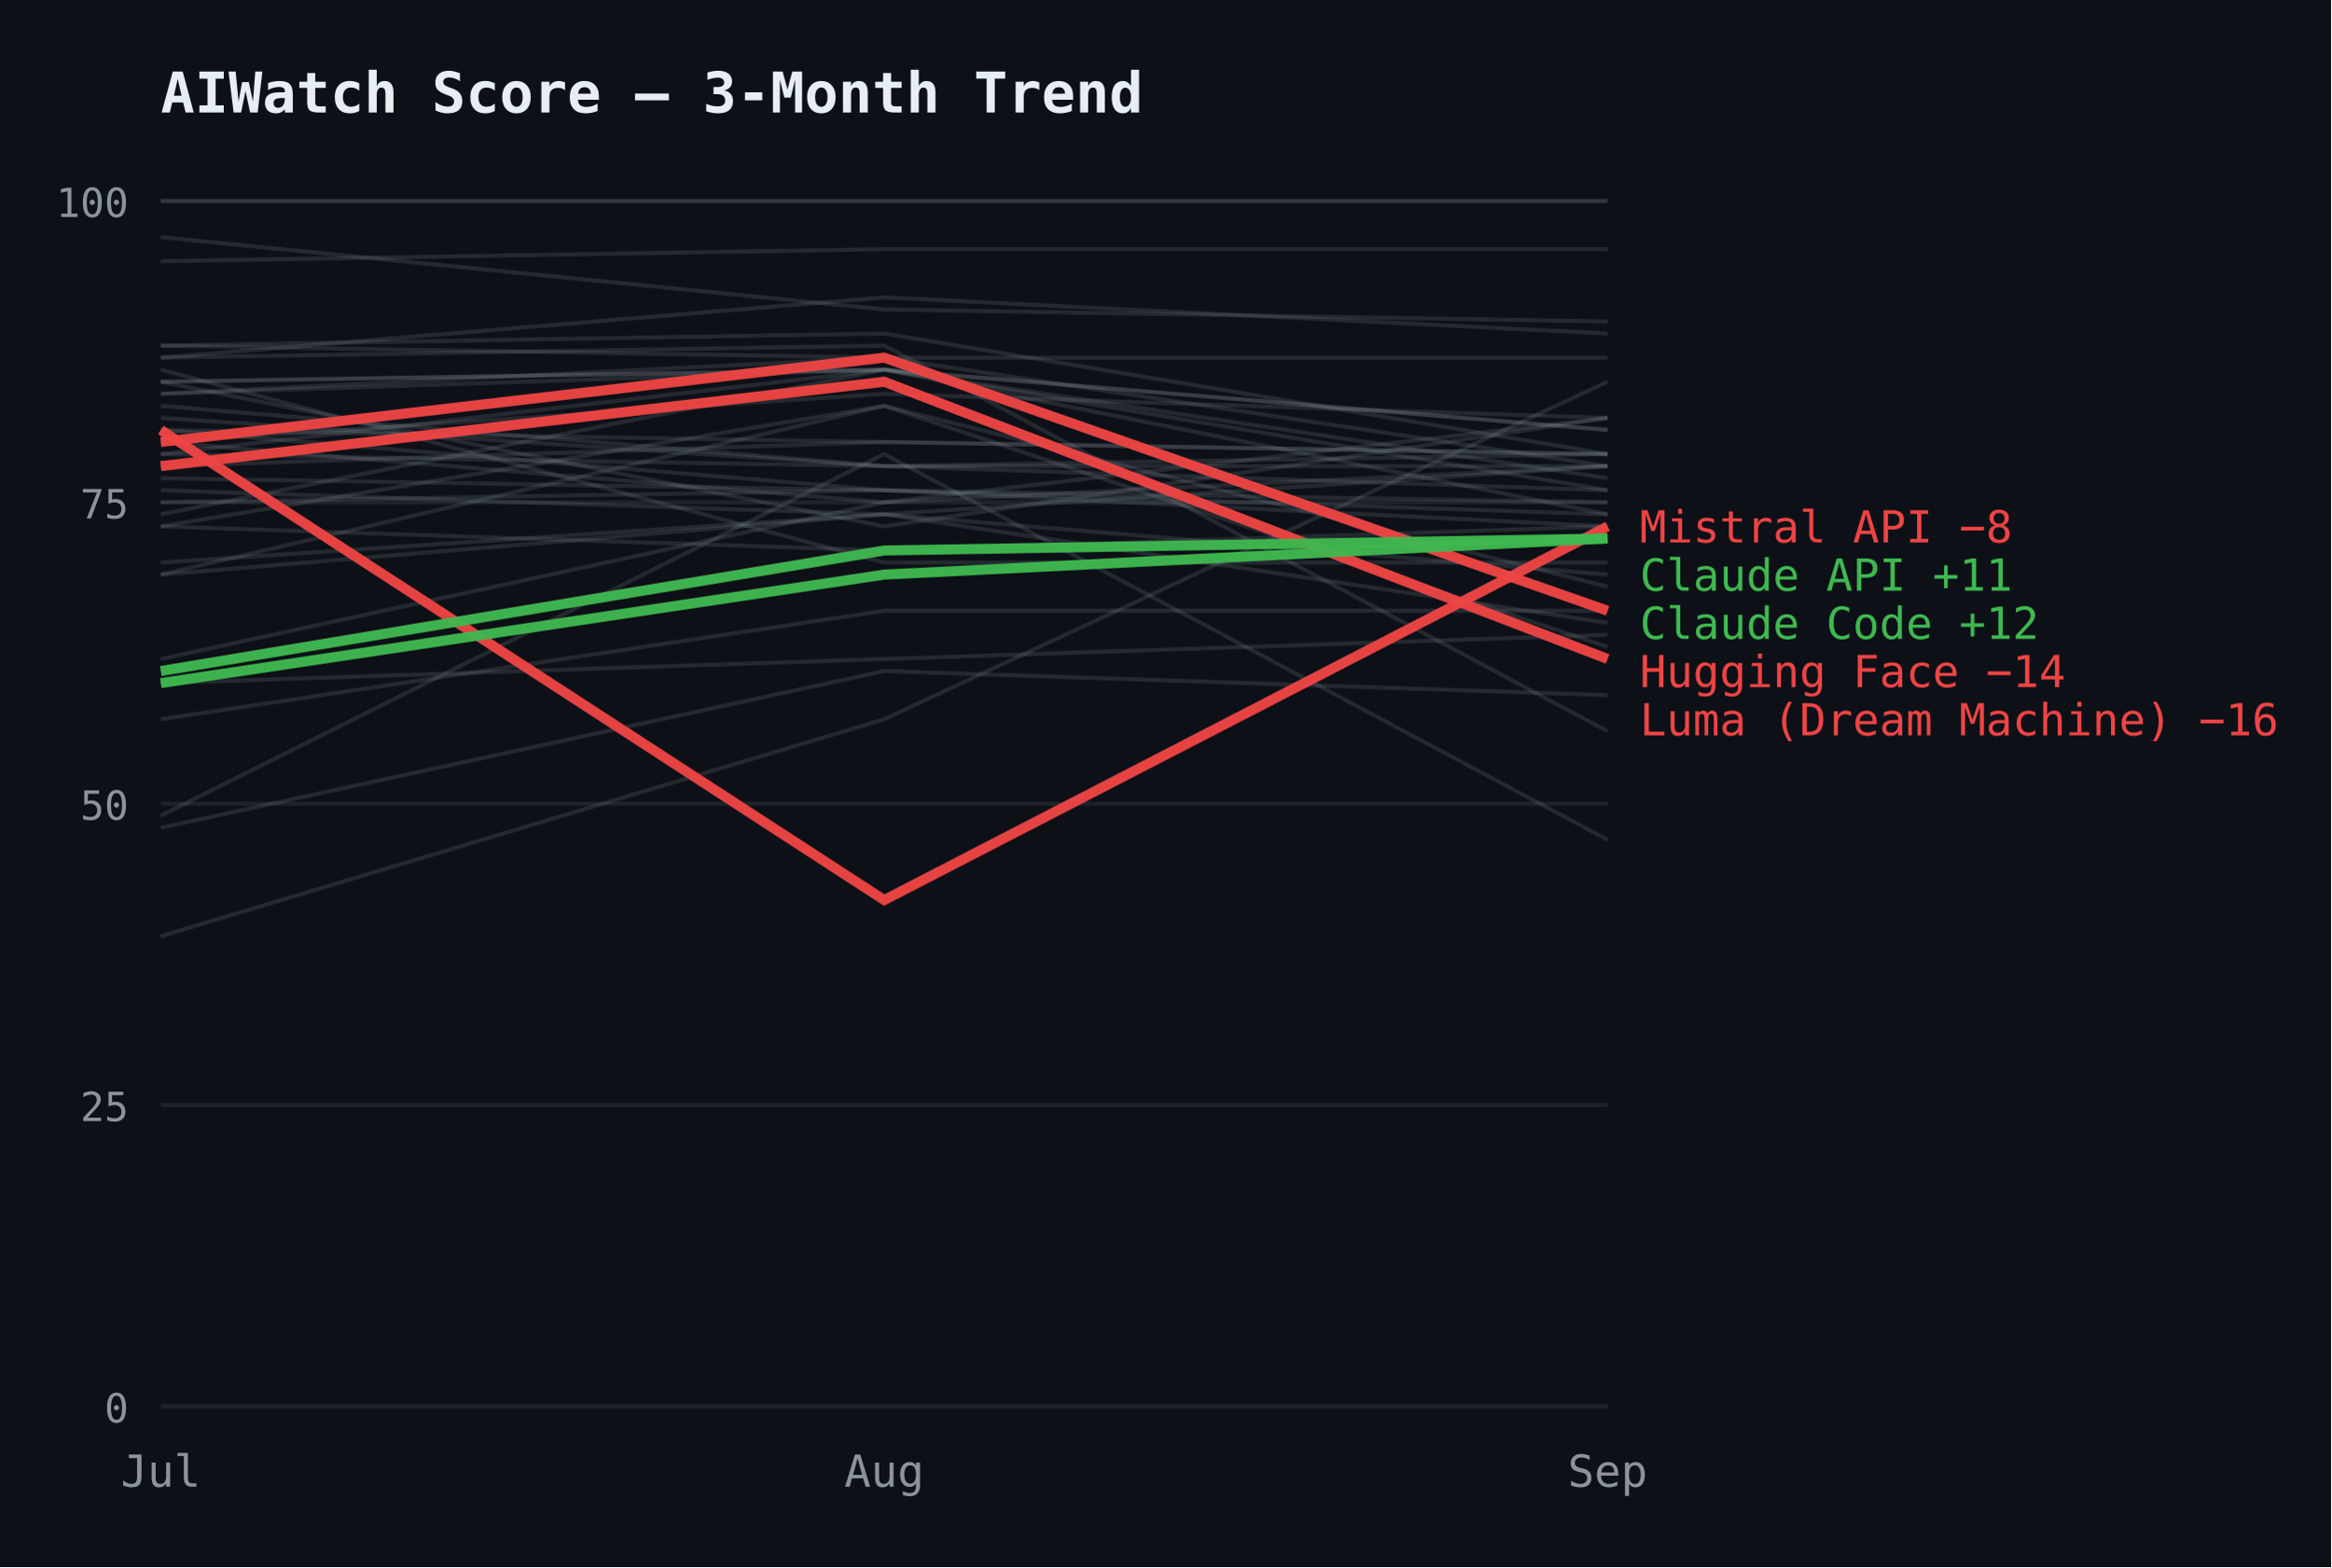
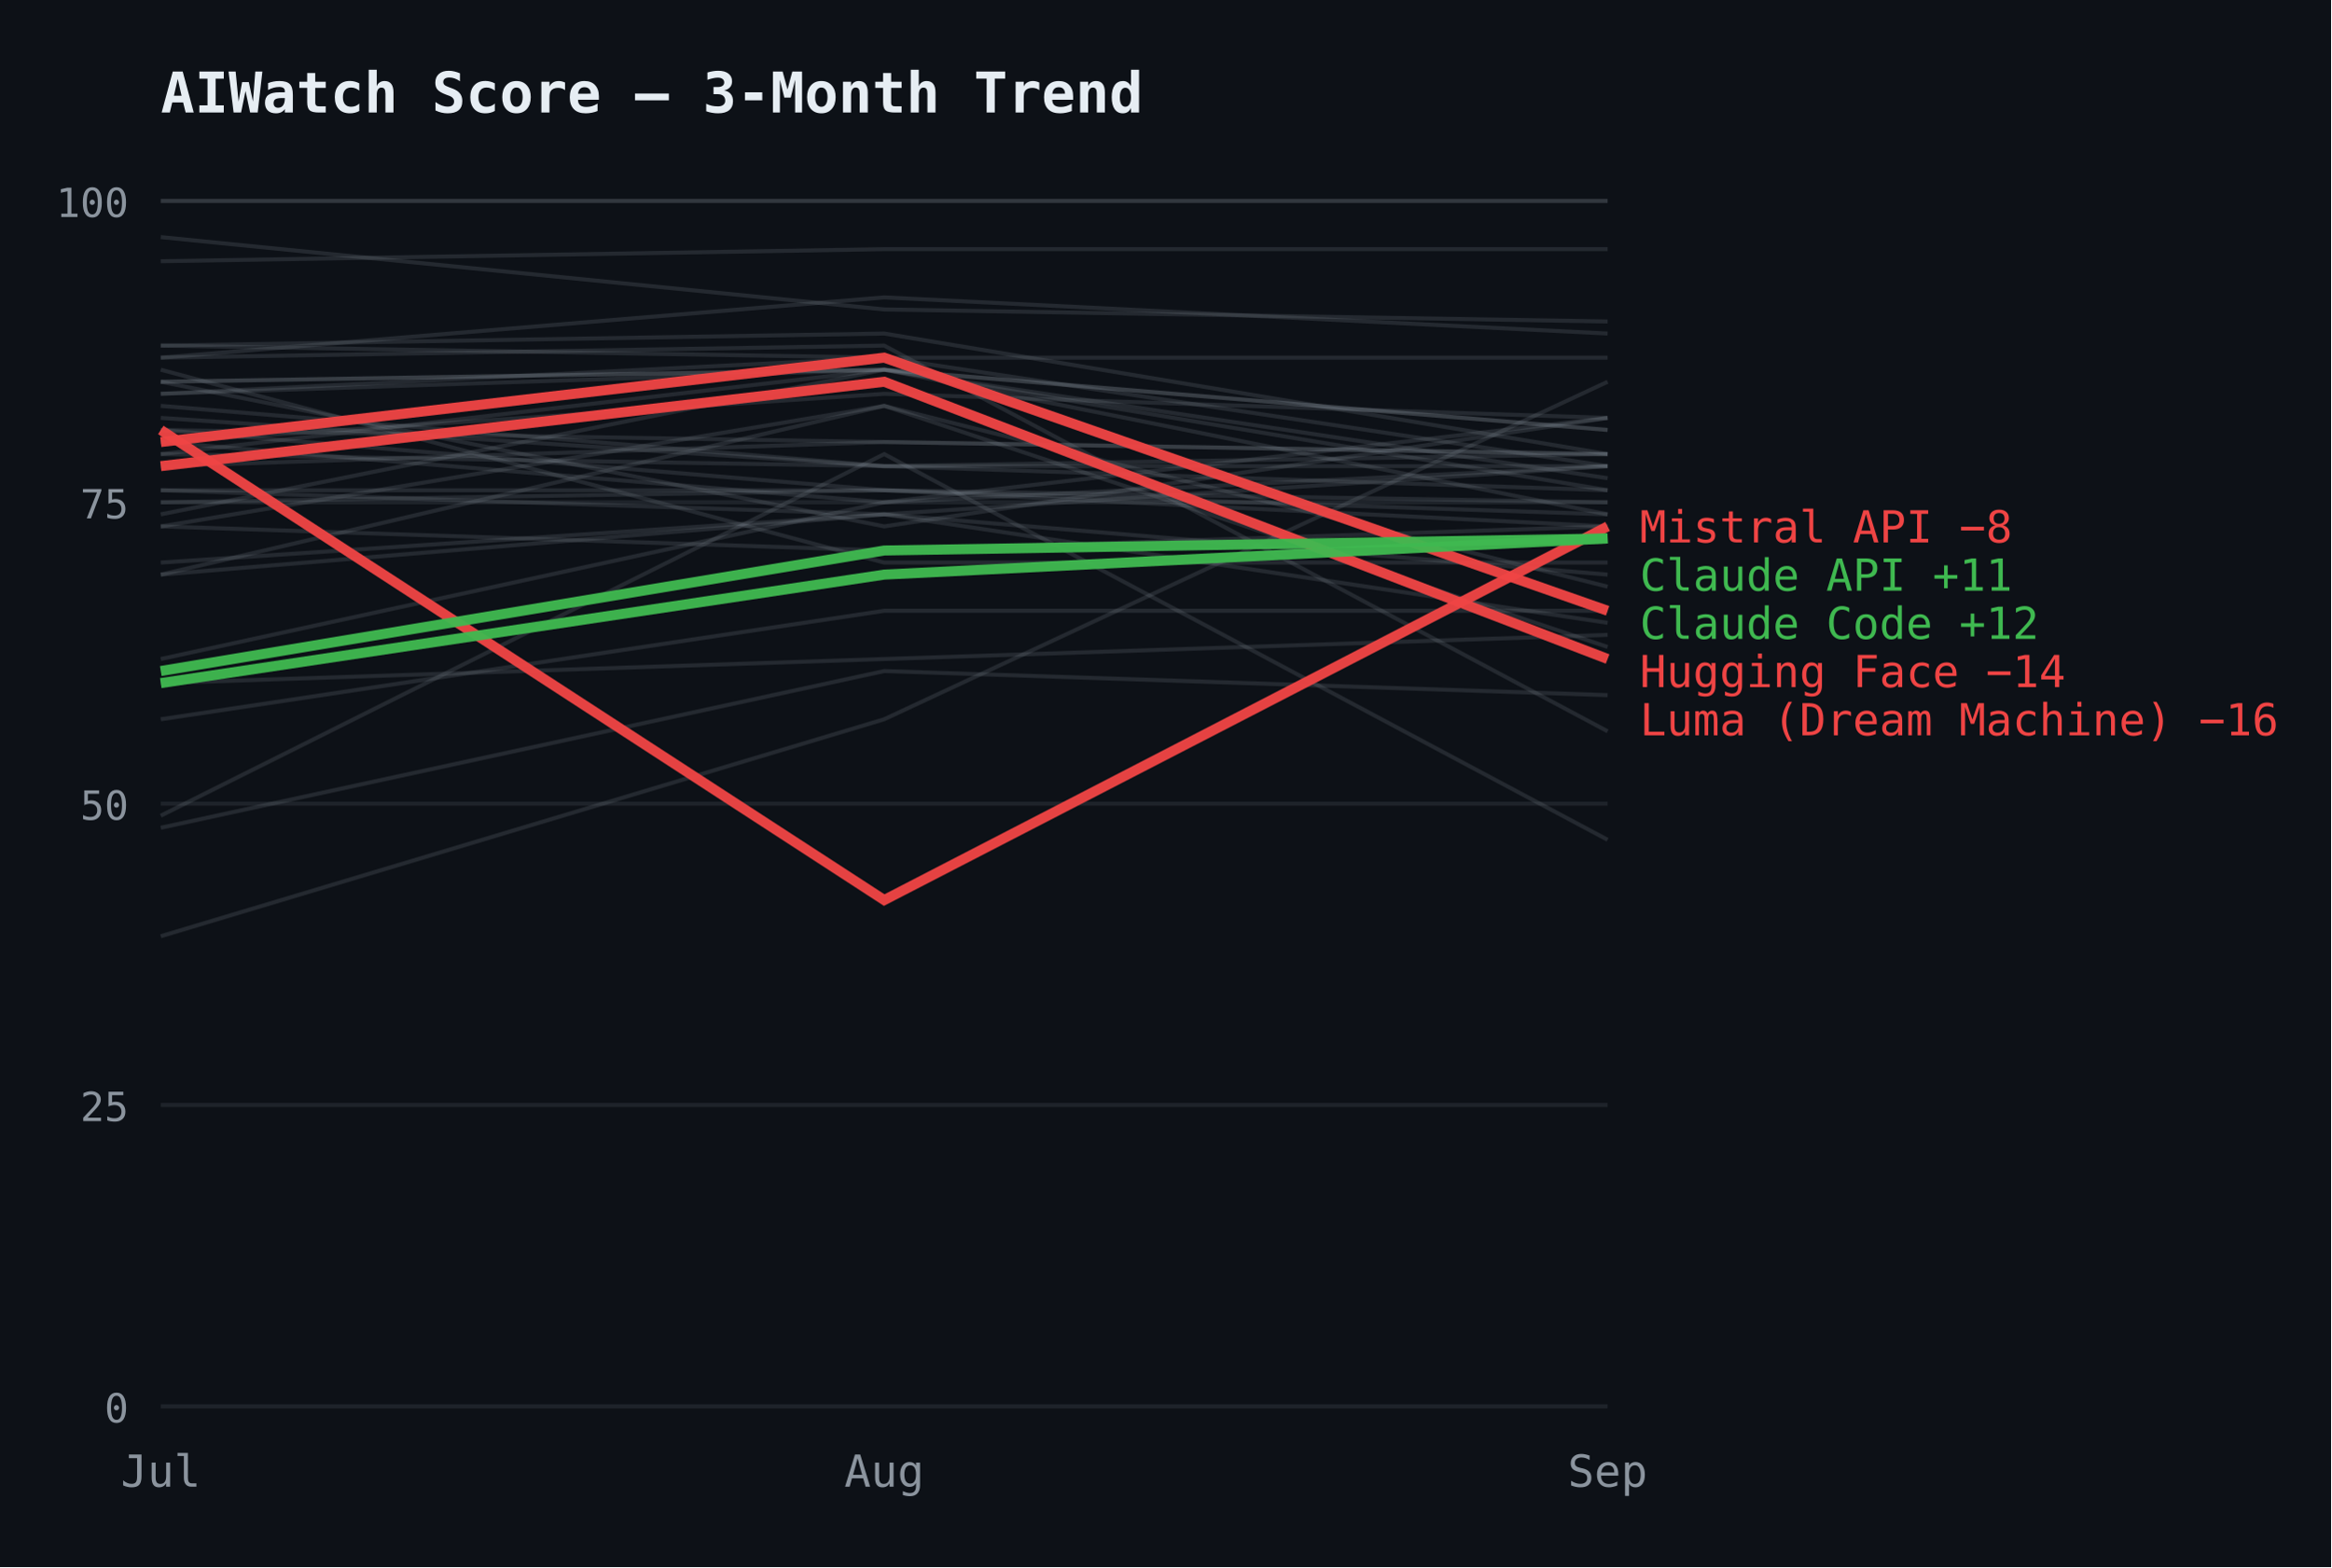
<svg xmlns="http://www.w3.org/2000/svg" viewBox="0 0 580 390" width="580" height="390">
  <style>
    .chart-bg { fill: #0d1117; }
    .chart-title { fill: #e6edf3; }
  </style>
  <rect class="chart-bg" width="100%" height="100%" fill="#0d1117" />
  <text x="40" y="28" fill="#e6edf3" font-size="14" font-weight="600" font-family="ui-monospace,monospace" class="chart-title">AIWatch Score — 3-Month Trend</text>
  <line x1="40" y1="350" x2="400" y2="350" stroke="#30363d" stroke-width="1" opacity="0.5" />
  <text x="32" y="354" fill="#8b949e" font-size="10" font-family="ui-monospace,monospace" text-anchor="end">0</text>
  <line x1="40" y1="275" x2="400" y2="275" stroke="#30363d" stroke-width="1" opacity="0.5" />
  <text x="32" y="279" fill="#8b949e" font-size="10" font-family="ui-monospace,monospace" text-anchor="end">25</text>
  <line x1="40" y1="200" x2="400" y2="200" stroke="#30363d" stroke-width="1" opacity="0.5" />
  <text x="32" y="204" fill="#8b949e" font-size="10" font-family="ui-monospace,monospace" text-anchor="end">50</text>
  <line x1="40" y1="125" x2="400" y2="125" stroke="#30363d" stroke-width="1" opacity="0.5" />
  <text x="32" y="129" fill="#8b949e" font-size="10" font-family="ui-monospace,monospace" text-anchor="end">75</text>
  <line x1="40" y1="50" x2="400" y2="50" stroke="#30363d" stroke-width="1" opacity="0.5" />
  <text x="32" y="54" fill="#8b949e" font-size="10" font-family="ui-monospace,monospace" text-anchor="end">100</text>
  <text x="40" y="370" fill="#8b949e" font-size="11" font-family="ui-monospace,monospace" text-anchor="middle">Jul</text>
  <text x="220" y="370" fill="#8b949e" font-size="11" font-family="ui-monospace,monospace" text-anchor="middle">Aug</text>
  <text x="400" y="370" fill="#8b949e" font-size="11" font-family="ui-monospace,monospace" text-anchor="middle">Sep</text>
  <polyline points="40.0,122.0 220.0,128.0 400.0,155.0" fill="none" stroke="#8b949e" stroke-width="1" opacity="0.18" />
  <polyline points="40.0,89.0 220.0,86.0 400.0,182.0" fill="none" stroke="#8b949e" stroke-width="1" opacity="0.18" />
  <polyline points="40.0,95.0 220.0,92.0 400.0,107.0" fill="none" stroke="#8b949e" stroke-width="1" opacity="0.18" />
  <polyline points="40.0,89.0 220.0,74.0 400.0,83.0" fill="none" stroke="#8b949e" stroke-width="1" opacity="0.18" />
  <polyline points="40.0,131.0 220.0,137.0 400.0,131.0" fill="none" stroke="#8b949e" stroke-width="1" opacity="0.18" />
  <polyline points="40.0,110.0 220.0,125.0 400.0,104.0" fill="none" stroke="#8b949e" stroke-width="1" opacity="0.18" />
  <polyline points="40.0,86.0 220.0,83.0 400.0,113.0" fill="none" stroke="#8b949e" stroke-width="1" opacity="0.18" />
  <polyline points="40.0,107.0 220.0,110.0 400.0,113.0" fill="none" stroke="#8b949e" stroke-width="1" opacity="0.18" />
  <polyline points="40.0,140.0 220.0,128.0 400.0,143.0" fill="none" stroke="#8b949e" stroke-width="1" opacity="0.18" />
  <polyline points="40.0,104.0 220.0,116.0 400.0,122.0" fill="none" stroke="#8b949e" stroke-width="1" opacity="0.18" />
  <polyline points="40.0,86.0 220.0,89.0 400.0,116.0" fill="none" stroke="#8b949e" stroke-width="1" opacity="0.18" />
  <polyline points="40.0,131.0 220.0,101.0 400.0,161.0" fill="none" stroke="#8b949e" stroke-width="1" opacity="0.18" />
  <polyline points="40.0,101.0 220.0,116.0 400.0,116.0" fill="none" stroke="#8b949e" stroke-width="1" opacity="0.18" />
  <polyline points="40.0,206.0 220.0,167.0 400.0,173.0" fill="none" stroke="#8b949e" stroke-width="1" opacity="0.18" />
  <polyline points="40.0,203.0 220.0,113.0 400.0,209.0" fill="none" stroke="#8b949e" stroke-width="1" opacity="0.18" />
  <polyline points="40.0,98.0 220.0,92.0 400.0,107.0" fill="none" stroke="#8b949e" stroke-width="1" opacity="0.18" />
  <polyline points="40.0,143.0 220.0,101.0 400.0,146.0" fill="none" stroke="#8b949e" stroke-width="1" opacity="0.18" />
  <polyline points="40.0,95.0 220.0,92.0 400.0,122.0" fill="none" stroke="#8b949e" stroke-width="1" opacity="0.18" />
  <polyline points="40.0,92.0 220.0,140.0 400.0,140.0" fill="none" stroke="#8b949e" stroke-width="1" opacity="0.18" />
  <polyline points="40.0,143.0 220.0,128.0 400.0,116.0" fill="none" stroke="#8b949e" stroke-width="1" opacity="0.18" />
  <polyline points="40.0,59.0 220.0,77.0 400.0,80.0" fill="none" stroke="#8b949e" stroke-width="1" opacity="0.18" />
-   <polyline points="40.0,119.0 220.0,122.0 400.0,128.0" fill="none" stroke="#8b949e" stroke-width="1" opacity="0.18" />
+   <polyline points="40.0,122.0 220.0,122.0 400.0,128.0" fill="none" stroke="#8b949e" stroke-width="1" opacity="0.18" />
  <polyline points="40.0,233.0 220.0,179.0 400.0,95.0" fill="none" stroke="#8b949e" stroke-width="1" opacity="0.18" />
  <polyline points="40.0,107.0 220.0,122.0 400.0,131.0" fill="none" stroke="#8b949e" stroke-width="1" opacity="0.18" />
  <polyline points="40.0,116.0 220.0,110.0 400.0,113.0" fill="none" stroke="#8b949e" stroke-width="1" opacity="0.18" />
  <polyline points="40.0,164.0 220.0,125.0 400.0,116.0" fill="none" stroke="#8b949e" stroke-width="1" opacity="0.18" />
  <polyline points="40.0,125.0 220.0,122.0 400.0,125.0" fill="none" stroke="#8b949e" stroke-width="1" opacity="0.18" />
  <polyline points="40.0,179.0 220.0,152.0 400.0,152.0" fill="none" stroke="#8b949e" stroke-width="1" opacity="0.18" />
  <polyline points="40.0,98.0 220.0,89.0 400.0,89.0" fill="none" stroke="#8b949e" stroke-width="1" opacity="0.18" />
  <polyline points="40.0,128.0 220.0,92.0 400.0,128.0" fill="none" stroke="#8b949e" stroke-width="1" opacity="0.18" />
  <polyline points="40.0,170.0 220.0,164.0 400.0,158.0" fill="none" stroke="#8b949e" stroke-width="1" opacity="0.18" />
  <polyline points="40.0,95.0 220.0,131.0 400.0,104.0" fill="none" stroke="#8b949e" stroke-width="1" opacity="0.18" />
  <polyline points="40.0,50.0 220.0,50.0 400.0,50.0" fill="none" stroke="#8b949e" stroke-width="1" opacity="0.18" />
  <polyline points="40.0,65.0 220.0,62.0 400.0,62.0" fill="none" stroke="#8b949e" stroke-width="1" opacity="0.18" />
  <polyline points="40.0,113.0 220.0,116.0 400.0,113.0" fill="none" stroke="#8b949e" stroke-width="1" opacity="0.18" />
  <polyline points="40.0,113.0 220.0,92.0 400.0,119.0" fill="none" stroke="#8b949e" stroke-width="1" opacity="0.18" />
  <polyline points="40.0,110.0 220.0,98.0 400.0,104.0" fill="none" stroke="#8b949e" stroke-width="1" opacity="0.18" />
  <polyline points="40.0,110.0 220.0,89.0 400.0,152.0" fill="none" stroke="#ef4444" stroke-width="2.5" opacity="0.95" />
  <text x="408.0" y="171.0" fill="#ef4444" font-size="11" font-family="ui-monospace,monospace">Hugging Face −14</text>
  <polyline points="40.0,107.0 220.0,224.0 400.0,131.0" fill="none" stroke="#ef4444" stroke-width="2.5" opacity="0.95" />
  <text x="408.0" y="135.0" fill="#ef4444" font-size="11" font-family="ui-monospace,monospace">Mistral API −8</text>
  <polyline points="40.0,116.0 220.0,95.0 400.0,164.0" fill="none" stroke="#ef4444" stroke-width="2.5" opacity="0.95" />
  <text x="408.0" y="183.0" fill="#ef4444" font-size="11" font-family="ui-monospace,monospace">Luma (Dream Machine) −16</text>
  <polyline points="40.0,167.0 220.0,137.0 400.0,134.0" fill="none" stroke="#3fb950" stroke-width="2.5" opacity="0.95" />
  <text x="408.0" y="147.0" fill="#3fb950" font-size="11" font-family="ui-monospace,monospace">Claude API +11</text>
  <polyline points="40.0,170.0 220.0,143.0 400.0,134.0" fill="none" stroke="#3fb950" stroke-width="2.5" opacity="0.95" />
  <text x="408.0" y="159.0" fill="#3fb950" font-size="11" font-family="ui-monospace,monospace">Claude Code +12</text>
</svg>
